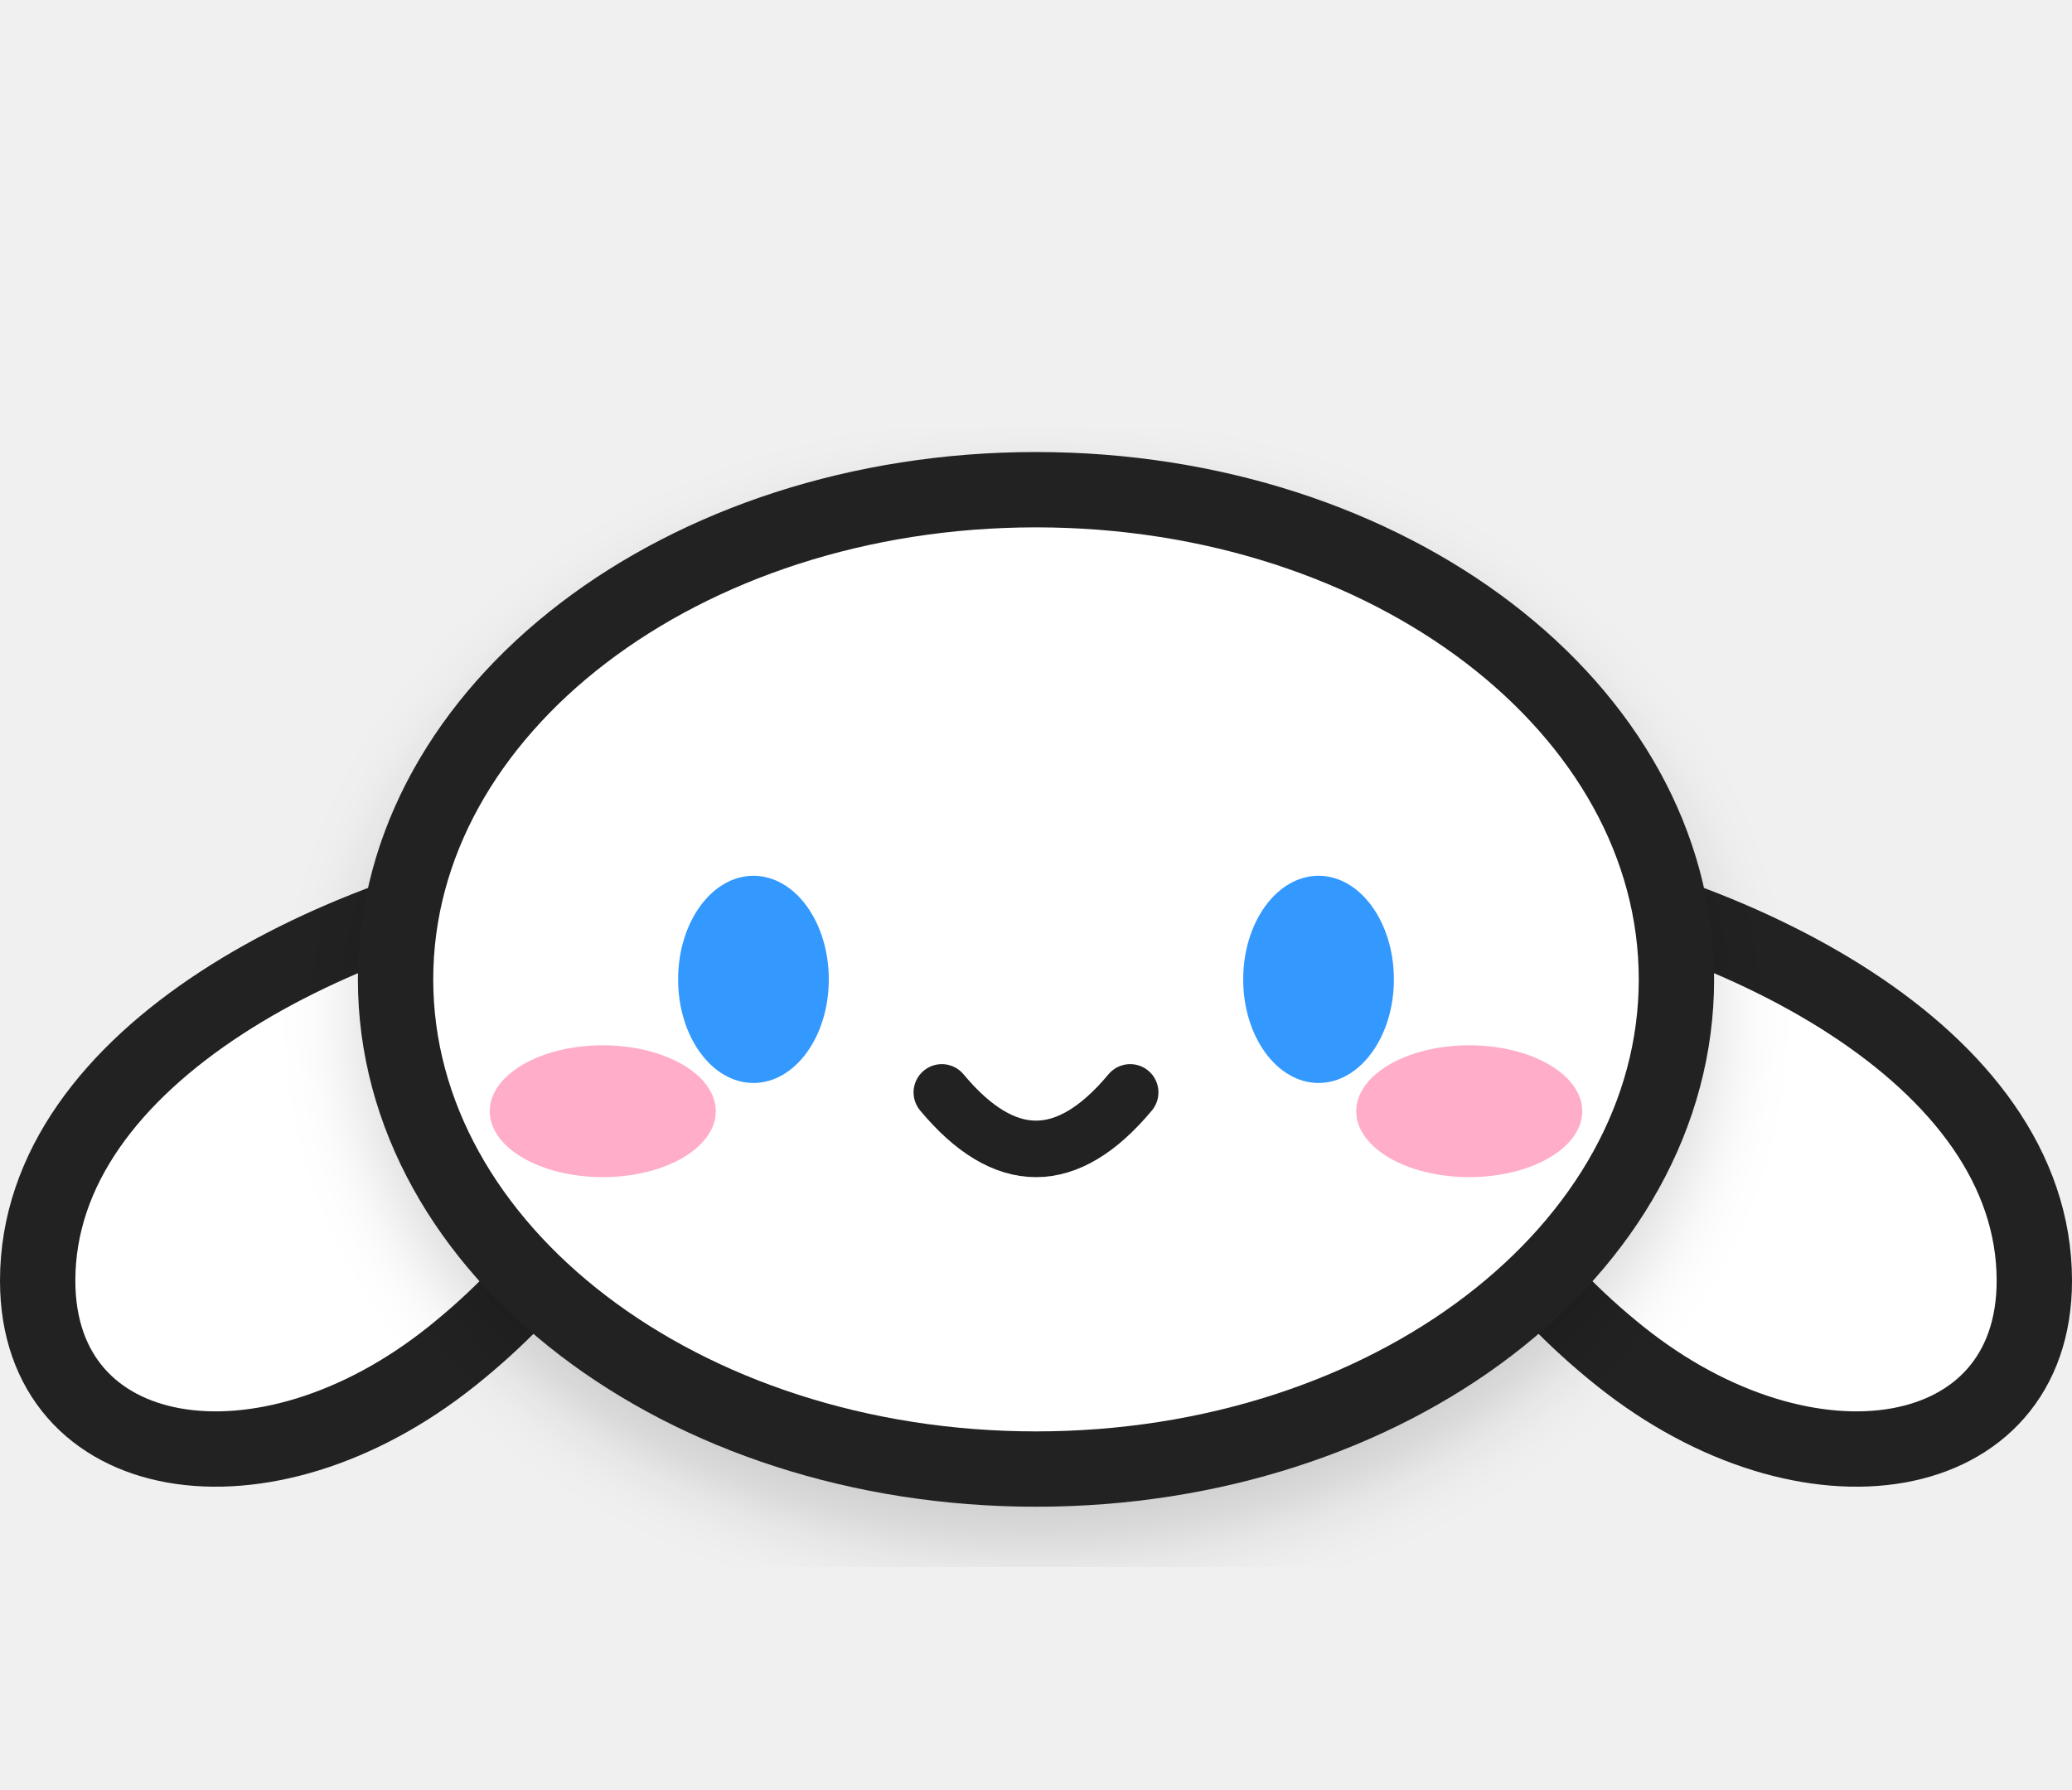
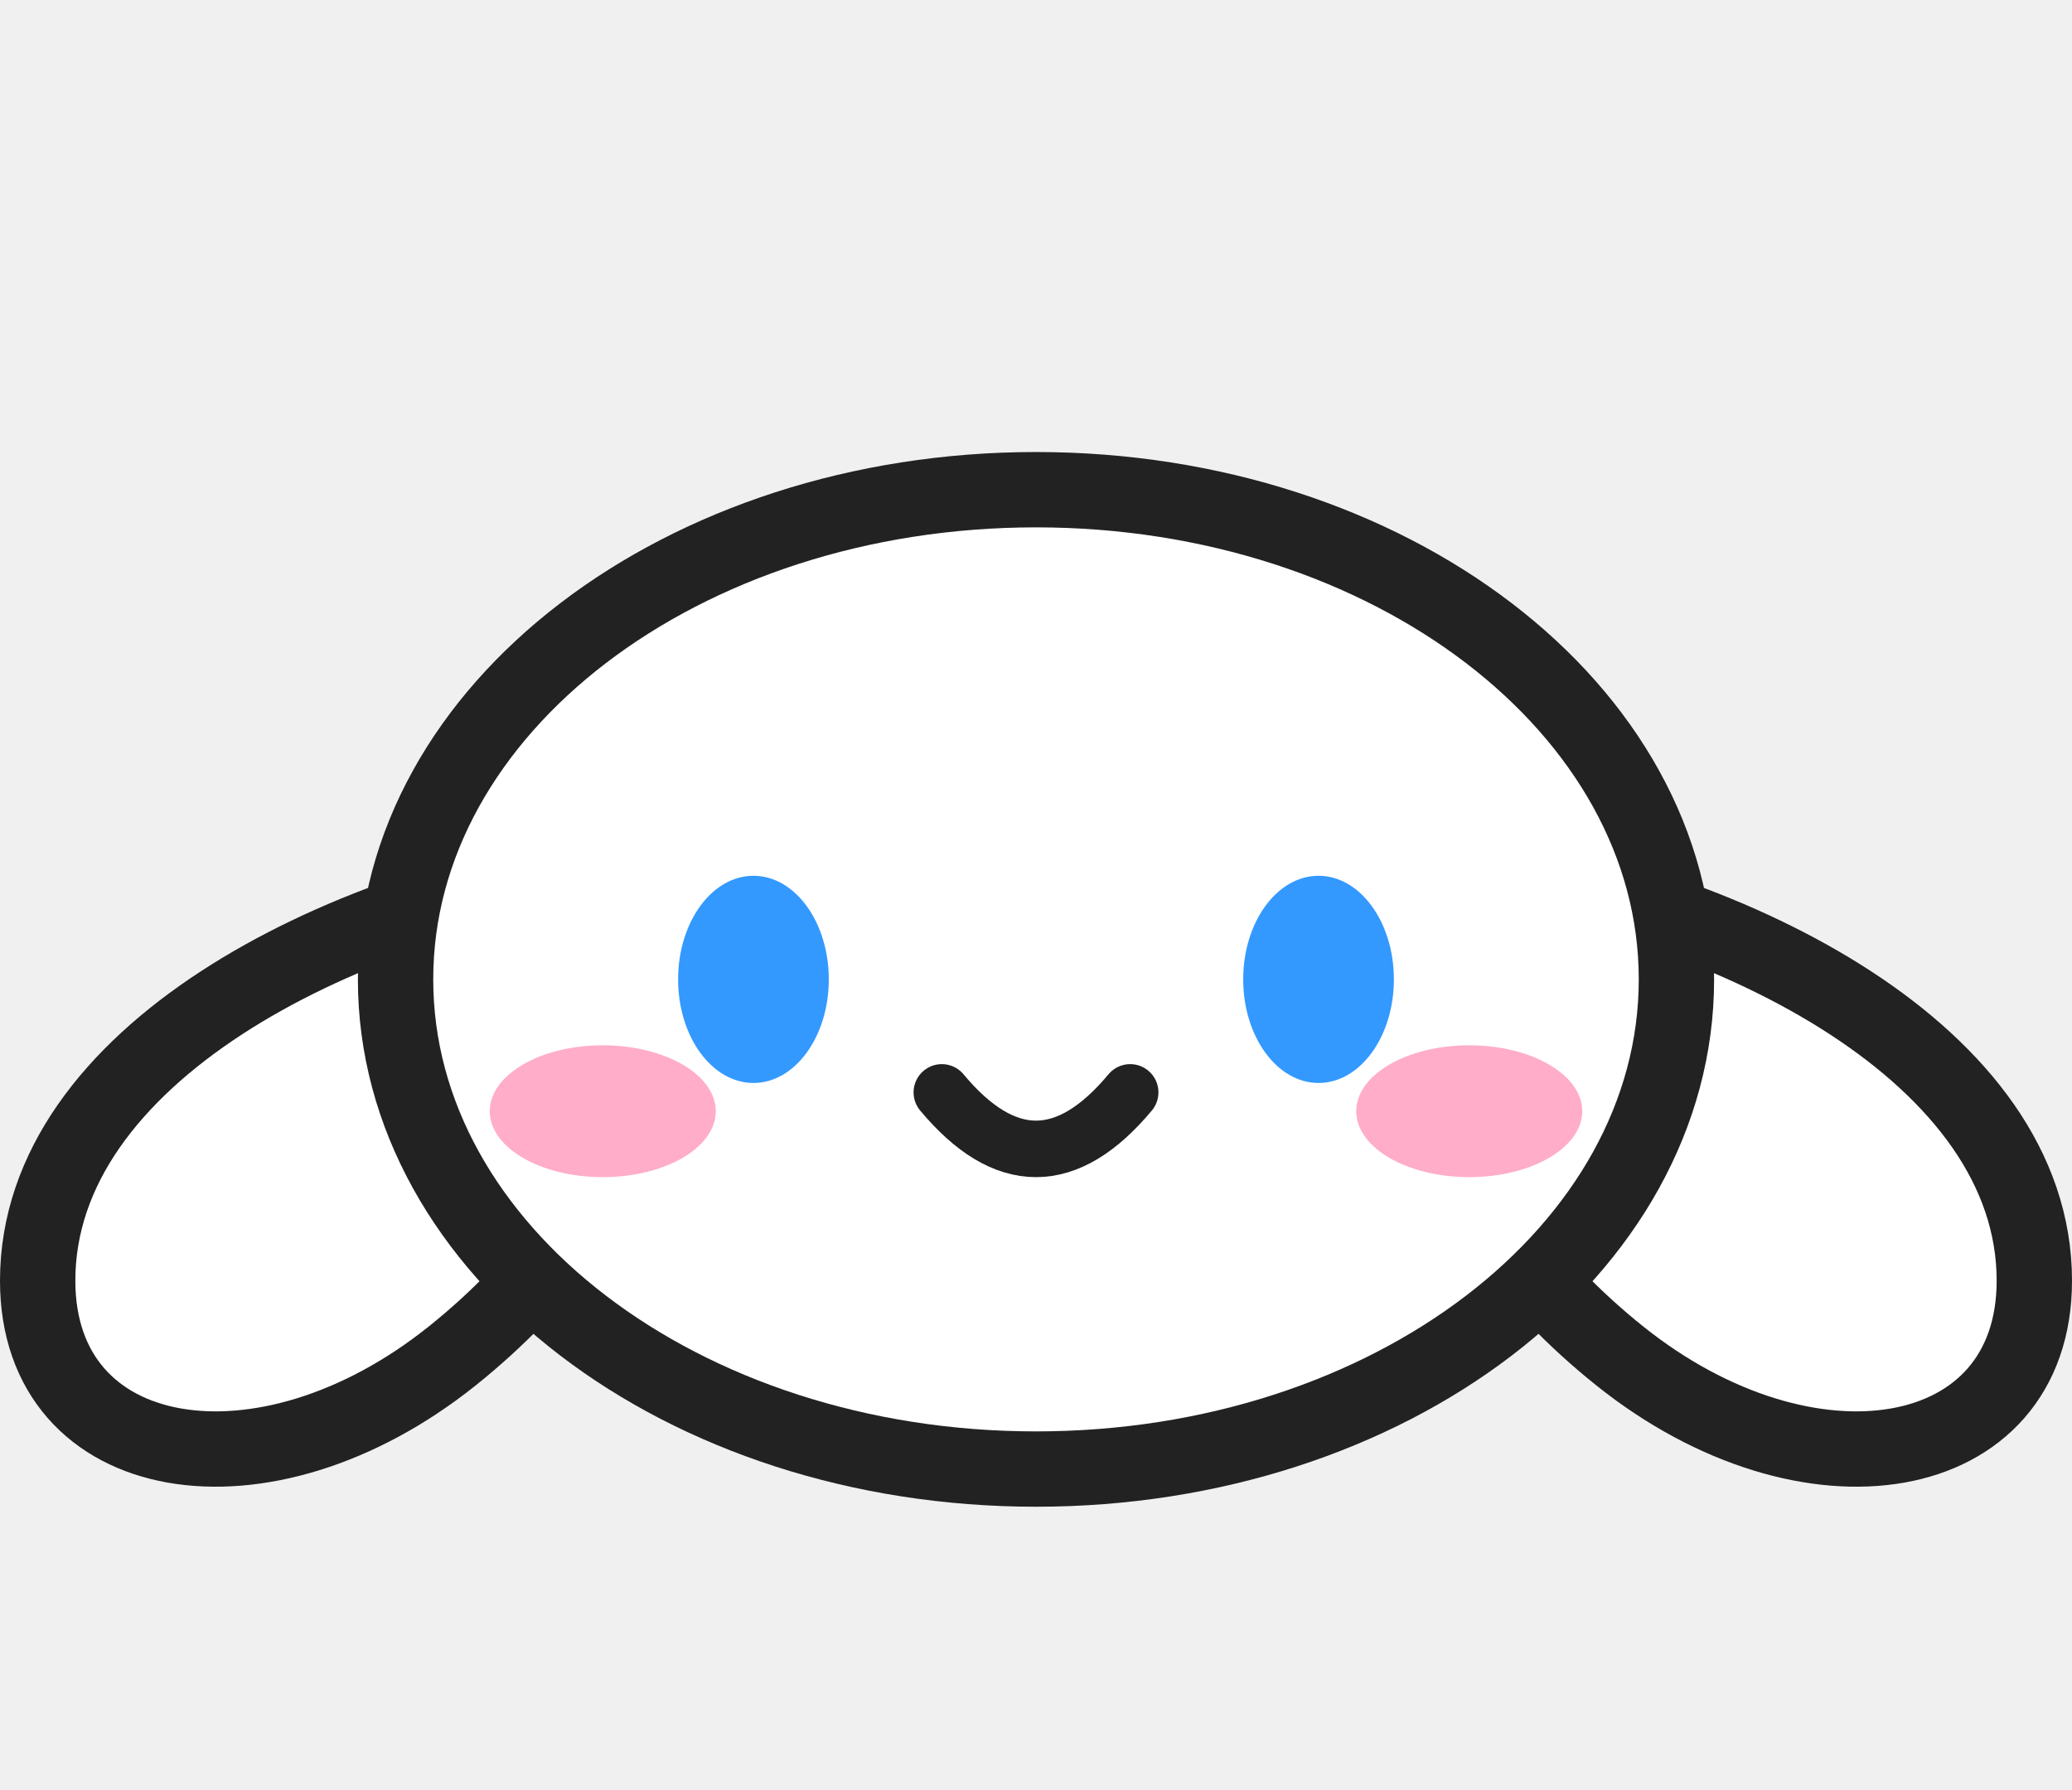
<svg xmlns="http://www.w3.org/2000/svg" viewBox="0 0 110 95" width="110" height="95">
-   <defs>
-     <filter id="shadow-c" x="-10%" y="-10%" width="120%" height="120%">
-       <feDropShadow dx="0" dy="2" stdDeviation="2" flood-opacity="0.15" />
-     </filter>
-   </defs>
  <path d="M 32,46 C 18,48 2,56 2,68 C 2,78 14,80 24,72 C 34,64 36,54 36,48 Z" fill="#ffffff" stroke="#222222" stroke-width="4" stroke-linejoin="round" />
  <path d="M 78,46 C 92,48 108,56 108,68 C 108,78 96,80 86,72 C 76,64 74,54 74,48 Z" fill="#ffffff" stroke="#222222" stroke-width="4" stroke-linejoin="round" />
-   <ellipse cx="55" cy="52" rx="34" ry="26" fill="#ffffff" stroke="#222222" stroke-width="4" filter="url(#shadow-c)" />
+   <ellipse cx="55" cy="52" rx="34" ry="26" fill="#ffffff" stroke="#222222" stroke-width="4" />
  <ellipse cx="40" cy="52" rx="4" ry="5.5" fill="#3399ff" />
  <ellipse cx="70" cy="52" rx="4" ry="5.5" fill="#3399ff" />
  <ellipse cx="32" cy="59" rx="6" ry="3.5" fill="#ff99bb" opacity="0.8" />
  <ellipse cx="78" cy="59" rx="6" ry="3.5" fill="#ff99bb" opacity="0.8" />
  <path d="M 50,58 Q 55,64 60,58" fill="none" stroke="#222222" stroke-width="3" stroke-linecap="round" />
</svg>
